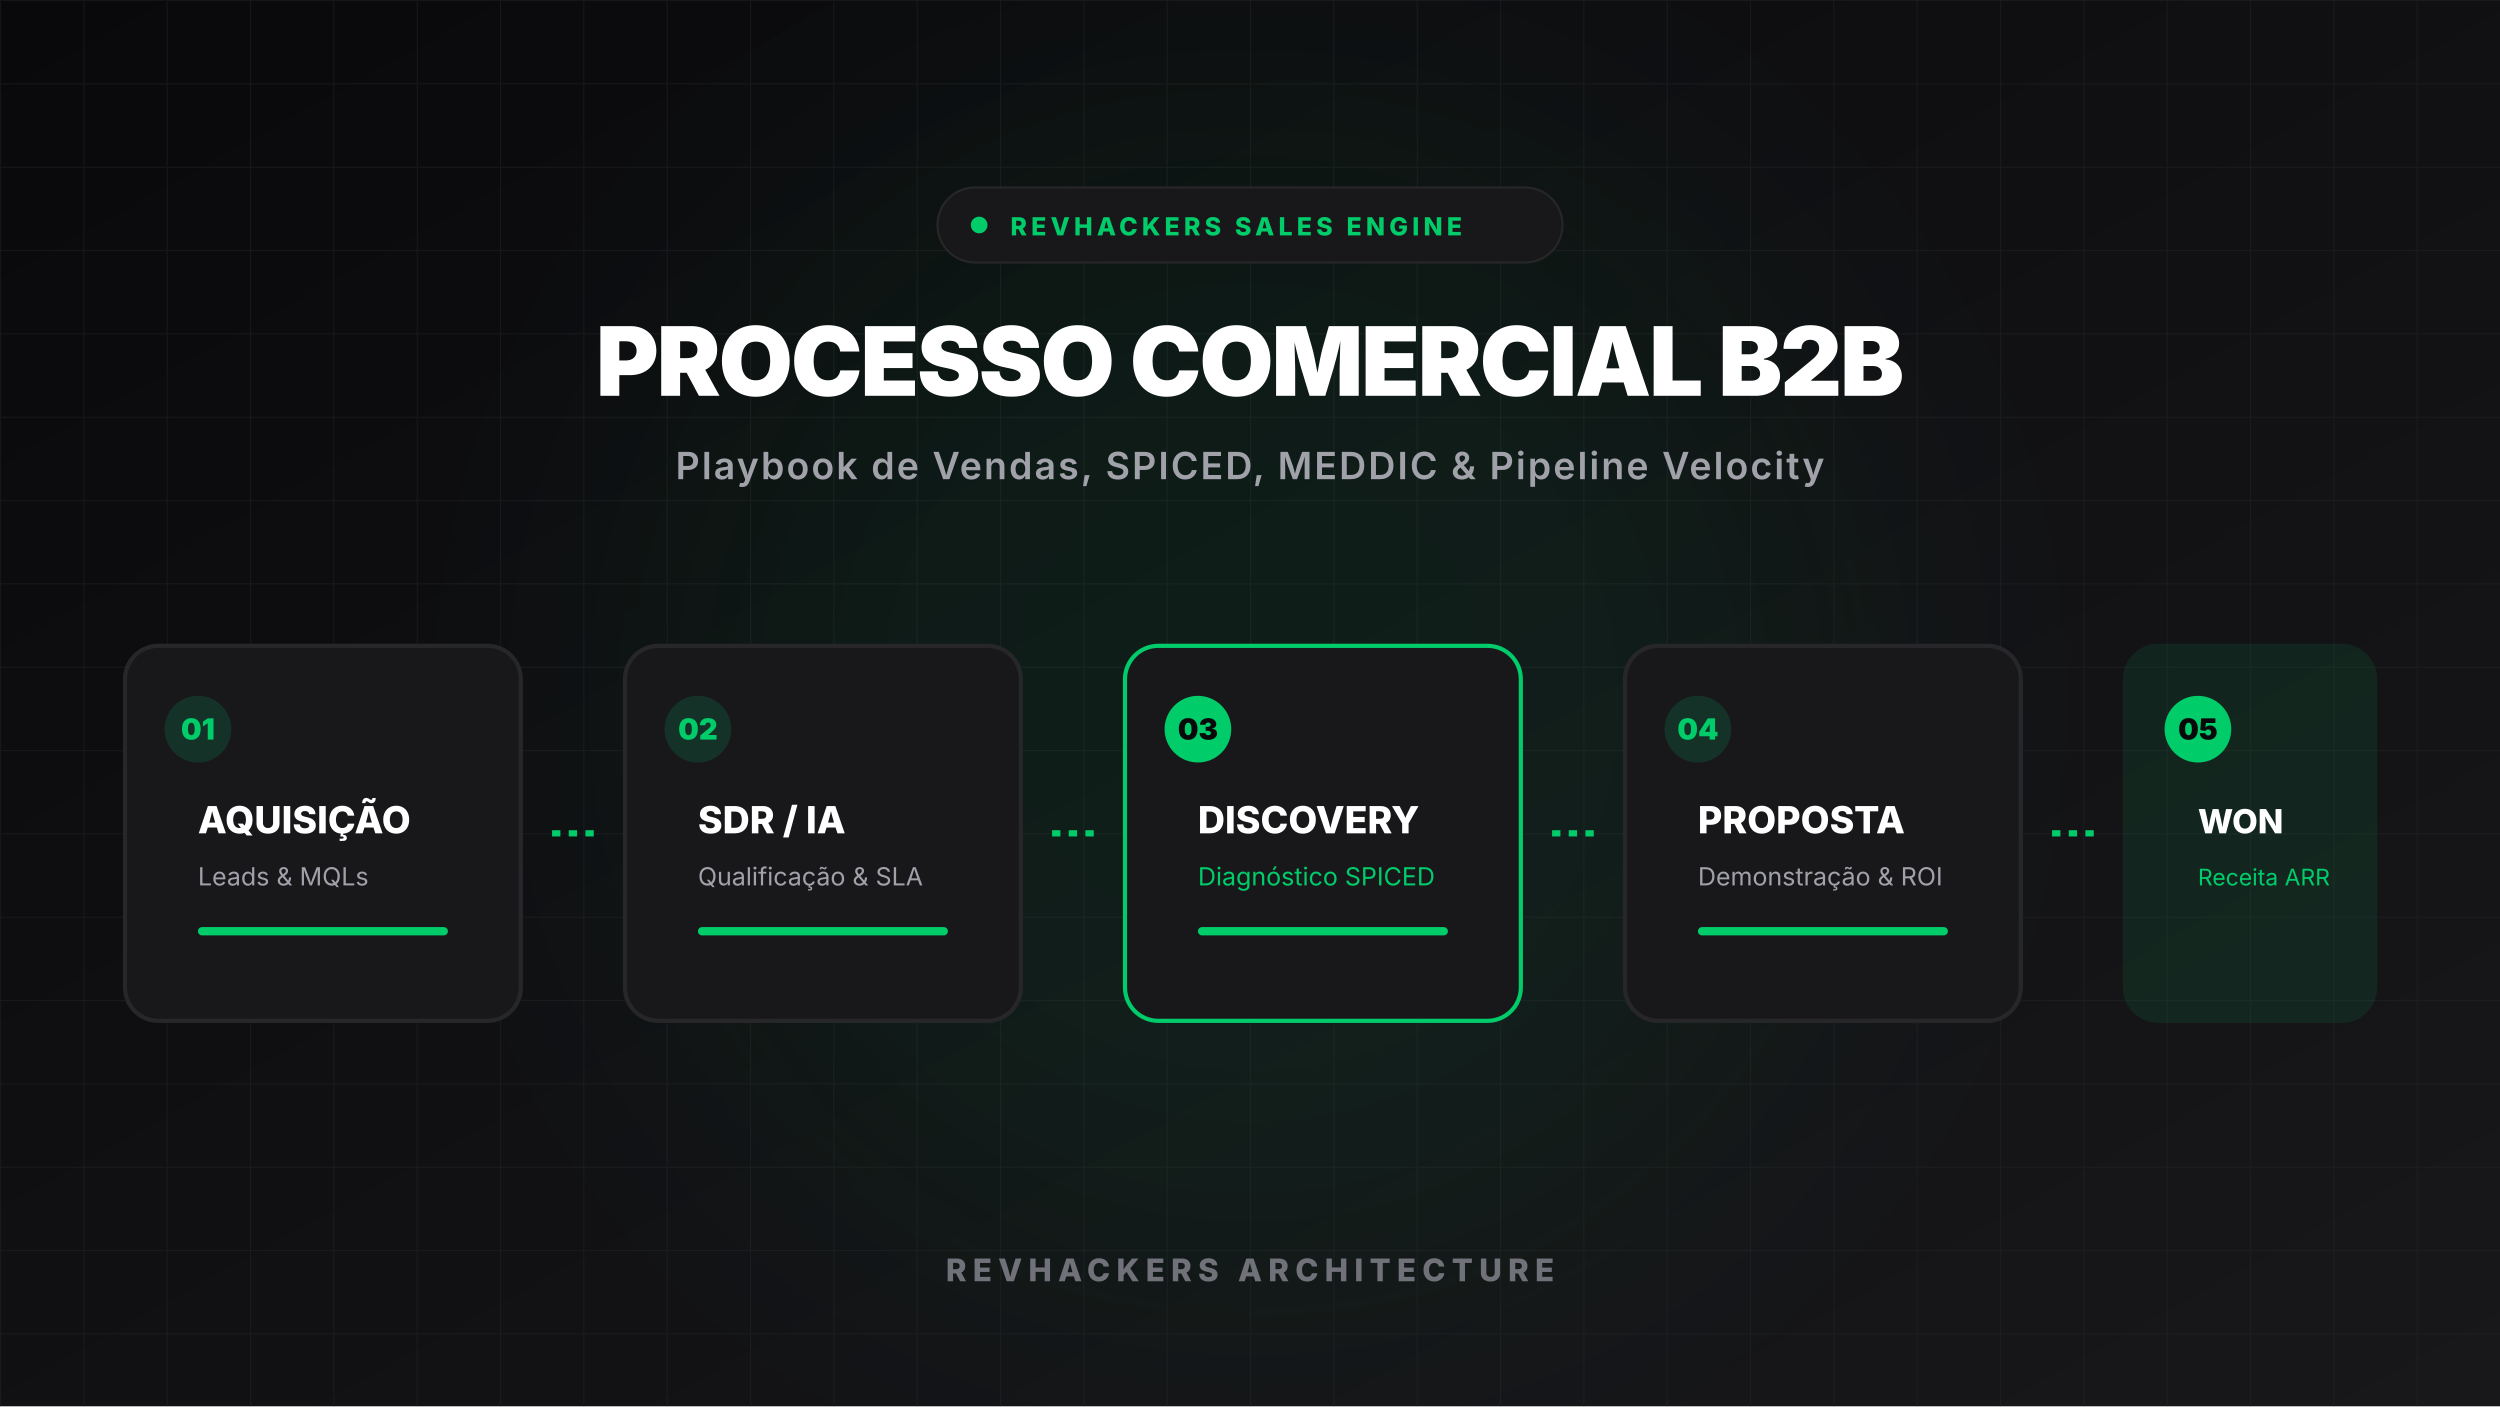
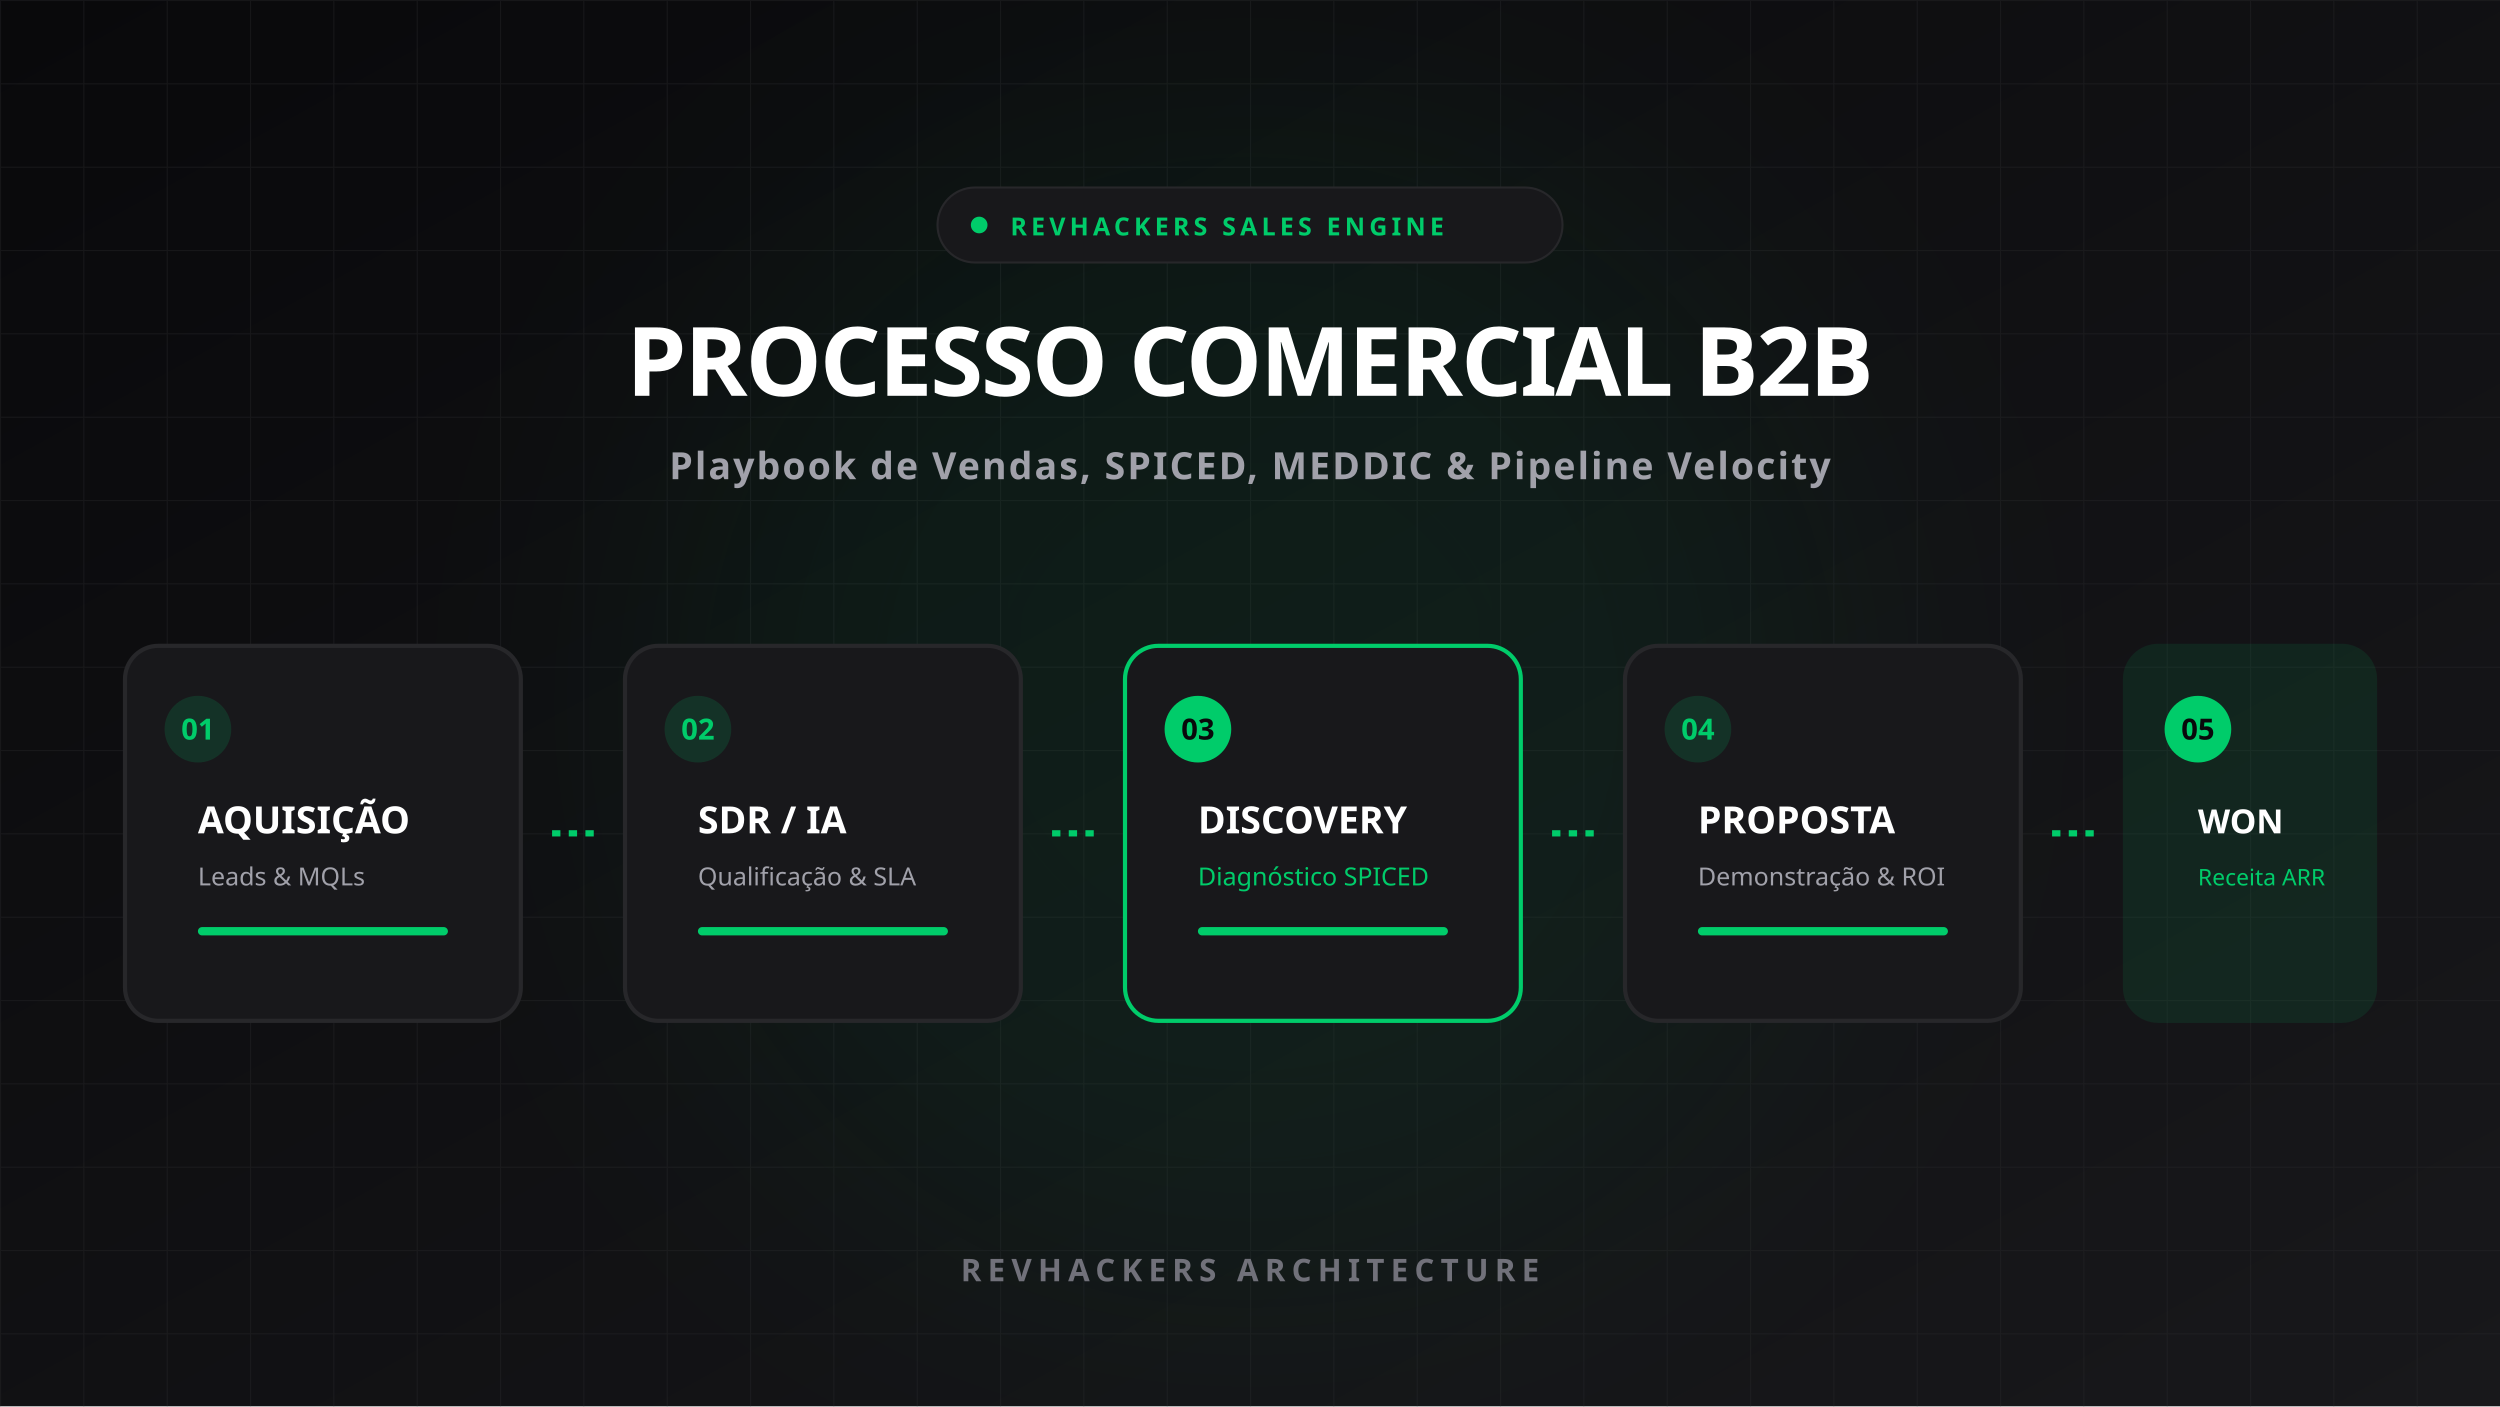
<svg xmlns="http://www.w3.org/2000/svg" viewBox="0 0 1200 675" width="1200" height="675">
  <defs>
    <linearGradient id="bgGrad" x1="0%" y1="0%" x2="100%" y2="100%">
      <stop offset="0%" stop-color="#09090b" />
      <stop offset="100%" stop-color="#18181b" />
    </linearGradient>
    <pattern id="grid" width="40" height="40" patternUnits="userSpaceOnUse">
      <path d="M 40 0 L 0 0 0 40" fill="none" stroke="#27272a" stroke-width="1" opacity="0.4" />
    </pattern>
  </defs>
  <rect width="1200" height="675" fill="url(#bgGrad)" />
  <rect width="1200" height="675" fill="url(#grid)" />
  <circle cx="600" cy="337" r="280" fill="#00CC6A" opacity="0.07" filter="blur(70px)" />
  <rect x="450" y="90" width="300" height="36" rx="18" fill="#18181b" stroke="#27272a" stroke-width="1" />
  <circle cx="470" cy="108" r="4" fill="#00CC6A" />
-   <text x="485" y="113" font-family="Inter, system-ui, sans-serif" font-weight="800" font-size="12" fill="#00CC6A" letter-spacing="2">REVHACKERS SALES ENGINE</text>
-   <text x="600" y="190" font-family="Inter, system-ui, sans-serif" font-weight="900" font-size="46" fill="#ffffff" text-anchor="middle" letter-spacing="-1">PROCESSO COMERCIAL B2B</text>
-   <text x="600" y="230" font-family="Inter, system-ui, sans-serif" font-weight="600" font-size="18" fill="#a1a1aa" text-anchor="middle" letter-spacing="1">Playbook de Vendas, SPICED, MEDDIC &amp; Pipeline Velocity</text>
+   <text x="485" y="113" font-family="'Plus Jakarta Sans', system-ui, sans-serif" font-weight="800" font-size="12" fill="#00CC6A" letter-spacing="2">REVHACKERS SALES ENGINE</text>
+   <text x="600" y="190" font-family="'Plus Jakarta Sans', system-ui, sans-serif" font-weight="900" font-size="46" fill="#ffffff" text-anchor="middle" letter-spacing="-1">PROCESSO COMERCIAL B2B</text>
+   <text x="600" y="230" font-family="'Plus Jakarta Sans', system-ui, sans-serif" font-weight="600" font-size="18" fill="#a1a1aa" text-anchor="middle" letter-spacing="1">Playbook de Vendas, SPICED, MEDDIC &amp; Pipeline Velocity</text>
  <g transform="translate(60, 310)">
    <g transform="translate(0, 0)">
      <rect width="190" height="180" rx="16" fill="#18181b" stroke="#27272a" stroke-width="2" />
      <circle cx="35" cy="40" r="16" fill="#00CC6A" opacity="0.15" />
-       <text x="35" y="45" font-family="Inter, system-ui, sans-serif" font-weight="900" font-size="14" fill="#00CC6A" text-anchor="middle">01</text>
-       <text x="35" y="90" font-family="Inter, system-ui, sans-serif" font-weight="800" font-size="18" fill="#ffffff">AQUISIÇÃO</text>
-       <text x="35" y="115" font-family="Inter, system-ui, sans-serif" font-size="12" fill="#a1a1aa">Leads &amp; MQLs</text>
+       <text x="35" y="45" font-family="'Plus Jakarta Sans', system-ui, sans-serif" font-weight="900" font-size="14" fill="#00CC6A" text-anchor="middle">01</text>
+       <text x="35" y="90" font-family="'Plus Jakarta Sans', system-ui, sans-serif" font-weight="800" font-size="18" fill="#ffffff">AQUISIÇÃO</text>
+       <text x="35" y="115" font-family="'Plus Jakarta Sans', system-ui, sans-serif" font-size="12" fill="#a1a1aa">Leads &amp; MQLs</text>
      <rect x="35" y="135" width="120" height="4" rx="2" fill="#00CC6A" />
    </g>
    <path d="M 205 90 L 225 90" stroke="#00CC6A" stroke-width="3" stroke-dasharray="4 4" />
    <g transform="translate(240, 0)">
      <rect width="190" height="180" rx="16" fill="#18181b" stroke="#27272a" stroke-width="2" />
      <circle cx="35" cy="40" r="16" fill="#00CC6A" opacity="0.15" />
-       <text x="35" y="45" font-family="Inter, system-ui, sans-serif" font-weight="900" font-size="14" fill="#00CC6A" text-anchor="middle">02</text>
-       <text x="35" y="90" font-family="Inter, system-ui, sans-serif" font-weight="800" font-size="18" fill="#ffffff">SDR / IA</text>
-       <text x="35" y="115" font-family="Inter, system-ui, sans-serif" font-size="12" fill="#a1a1aa">Qualificação &amp; SLA</text>
+       <text x="35" y="45" font-family="'Plus Jakarta Sans', system-ui, sans-serif" font-weight="900" font-size="14" fill="#00CC6A" text-anchor="middle">02</text>
+       <text x="35" y="90" font-family="'Plus Jakarta Sans', system-ui, sans-serif" font-weight="800" font-size="18" fill="#ffffff">SDR / IA</text>
+       <text x="35" y="115" font-family="'Plus Jakarta Sans', system-ui, sans-serif" font-size="12" fill="#a1a1aa">Qualificação &amp; SLA</text>
      <rect x="35" y="135" width="120" height="4" rx="2" fill="#00CC6A" />
    </g>
    <path d="M 445 90 L 465 90" stroke="#00CC6A" stroke-width="3" stroke-dasharray="4 4" />
    <g transform="translate(480, 0)">
      <rect width="190" height="180" rx="16" fill="#18181b" stroke="#00CC6A" stroke-width="2" />
      <circle cx="35" cy="40" r="16" fill="#00CC6A" />
-       <text x="35" y="45" font-family="Inter, system-ui, sans-serif" font-weight="900" font-size="14" fill="#09090b" text-anchor="middle">03</text>
-       <text x="35" y="90" font-family="Inter, system-ui, sans-serif" font-weight="800" font-size="18" fill="#ffffff">DISCOVERY</text>
-       <text x="35" y="115" font-family="Inter, system-ui, sans-serif" font-size="12" fill="#00CC6A">Diagnóstico SPICED</text>
+       <text x="35" y="45" font-family="'Plus Jakarta Sans', system-ui, sans-serif" font-weight="900" font-size="14" fill="#09090b" text-anchor="middle">03</text>
+       <text x="35" y="90" font-family="'Plus Jakarta Sans', system-ui, sans-serif" font-weight="800" font-size="18" fill="#ffffff">DISCOVERY</text>
+       <text x="35" y="115" font-family="'Plus Jakarta Sans', system-ui, sans-serif" font-size="12" fill="#00CC6A">Diagnóstico SPICED</text>
      <rect x="35" y="135" width="120" height="4" rx="2" fill="#00CC6A" />
    </g>
    <path d="M 685 90 L 705 90" stroke="#00CC6A" stroke-width="3" stroke-dasharray="4 4" />
    <g transform="translate(720, 0)">
      <rect width="190" height="180" rx="16" fill="#18181b" stroke="#27272a" stroke-width="2" />
      <circle cx="35" cy="40" r="16" fill="#00CC6A" opacity="0.15" />
-       <text x="35" y="45" font-family="Inter, system-ui, sans-serif" font-weight="900" font-size="14" fill="#00CC6A" text-anchor="middle">04</text>
-       <text x="35" y="90" font-family="Inter, system-ui, sans-serif" font-weight="800" font-size="18" fill="#ffffff">PROPOSTA</text>
-       <text x="35" y="115" font-family="Inter, system-ui, sans-serif" font-size="12" fill="#a1a1aa">Demonstração &amp; ROI</text>
+       <text x="35" y="45" font-family="'Plus Jakarta Sans', system-ui, sans-serif" font-weight="900" font-size="14" fill="#00CC6A" text-anchor="middle">04</text>
+       <text x="35" y="90" font-family="'Plus Jakarta Sans', system-ui, sans-serif" font-weight="800" font-size="18" fill="#ffffff">PROPOSTA</text>
+       <text x="35" y="115" font-family="'Plus Jakarta Sans', system-ui, sans-serif" font-size="12" fill="#a1a1aa">Demonstração &amp; ROI</text>
      <rect x="35" y="135" width="120" height="4" rx="2" fill="#00CC6A" />
    </g>
    <path d="M 925 90 L 945 90" stroke="#00CC6A" stroke-width="3" stroke-dasharray="4 4" />
    <g transform="translate(960, 0)">
      <rect width="120" height="180" rx="16" fill="#00CC6A" opacity="0.1" stroke="#00CC6A" stroke-width="2" />
      <circle cx="35" cy="40" r="16" fill="#00CC6A" />
-       <text x="35" y="45" font-family="Inter, system-ui, sans-serif" font-weight="900" font-size="14" fill="#09090b" text-anchor="middle">05</text>
-       <text x="35" y="90" font-family="Inter, system-ui, sans-serif" font-weight="800" font-size="16" fill="#ffffff">WON</text>
-       <text x="35" y="115" font-family="Inter, system-ui, sans-serif" font-size="11" fill="#00CC6A">Receita ARR</text>
+       <text x="35" y="45" font-family="'Plus Jakarta Sans', system-ui, sans-serif" font-weight="900" font-size="14" fill="#09090b" text-anchor="middle">05</text>
+       <text x="35" y="90" font-family="'Plus Jakarta Sans', system-ui, sans-serif" font-weight="800" font-size="16" fill="#ffffff">WON</text>
+       <text x="35" y="115" font-family="'Plus Jakarta Sans', system-ui, sans-serif" font-size="11" fill="#00CC6A">Receita ARR</text>
    </g>
  </g>
-   <text x="600" y="615" font-family="Inter, system-ui, sans-serif" font-weight="800" font-size="15" fill="#71717a" text-anchor="middle" letter-spacing="3">REVHACKERS ARCHITECTURE</text>
+   <text x="600" y="615" font-family="'Plus Jakarta Sans', system-ui, sans-serif" font-weight="800" font-size="15" fill="#71717a" text-anchor="middle" letter-spacing="3">REVHACKERS ARCHITECTURE</text>
</svg>
